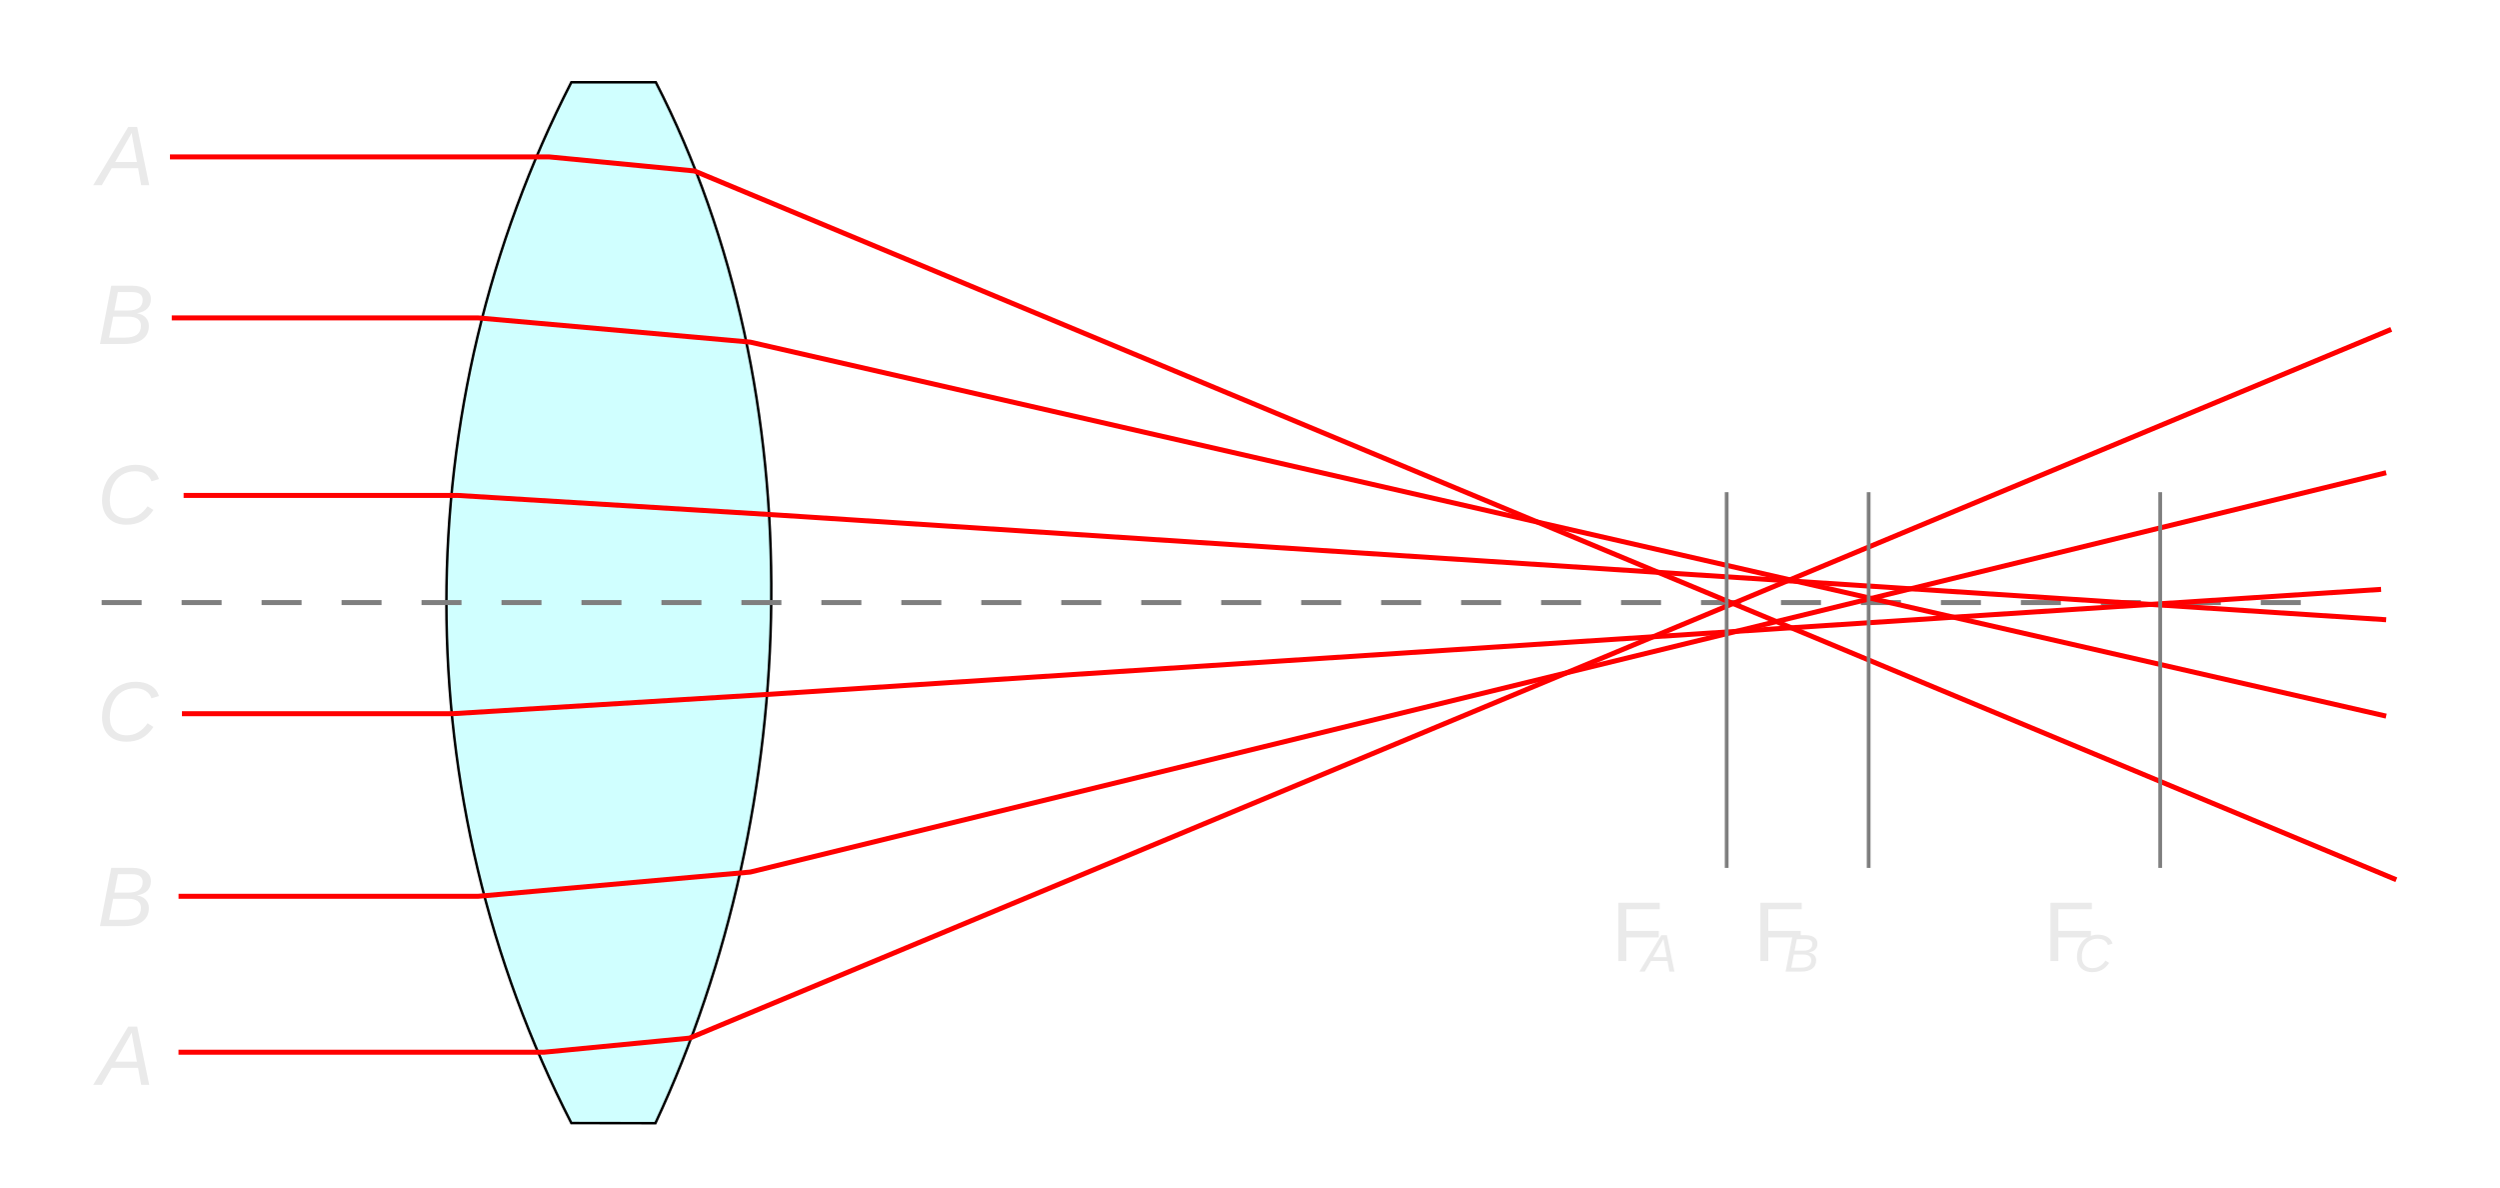
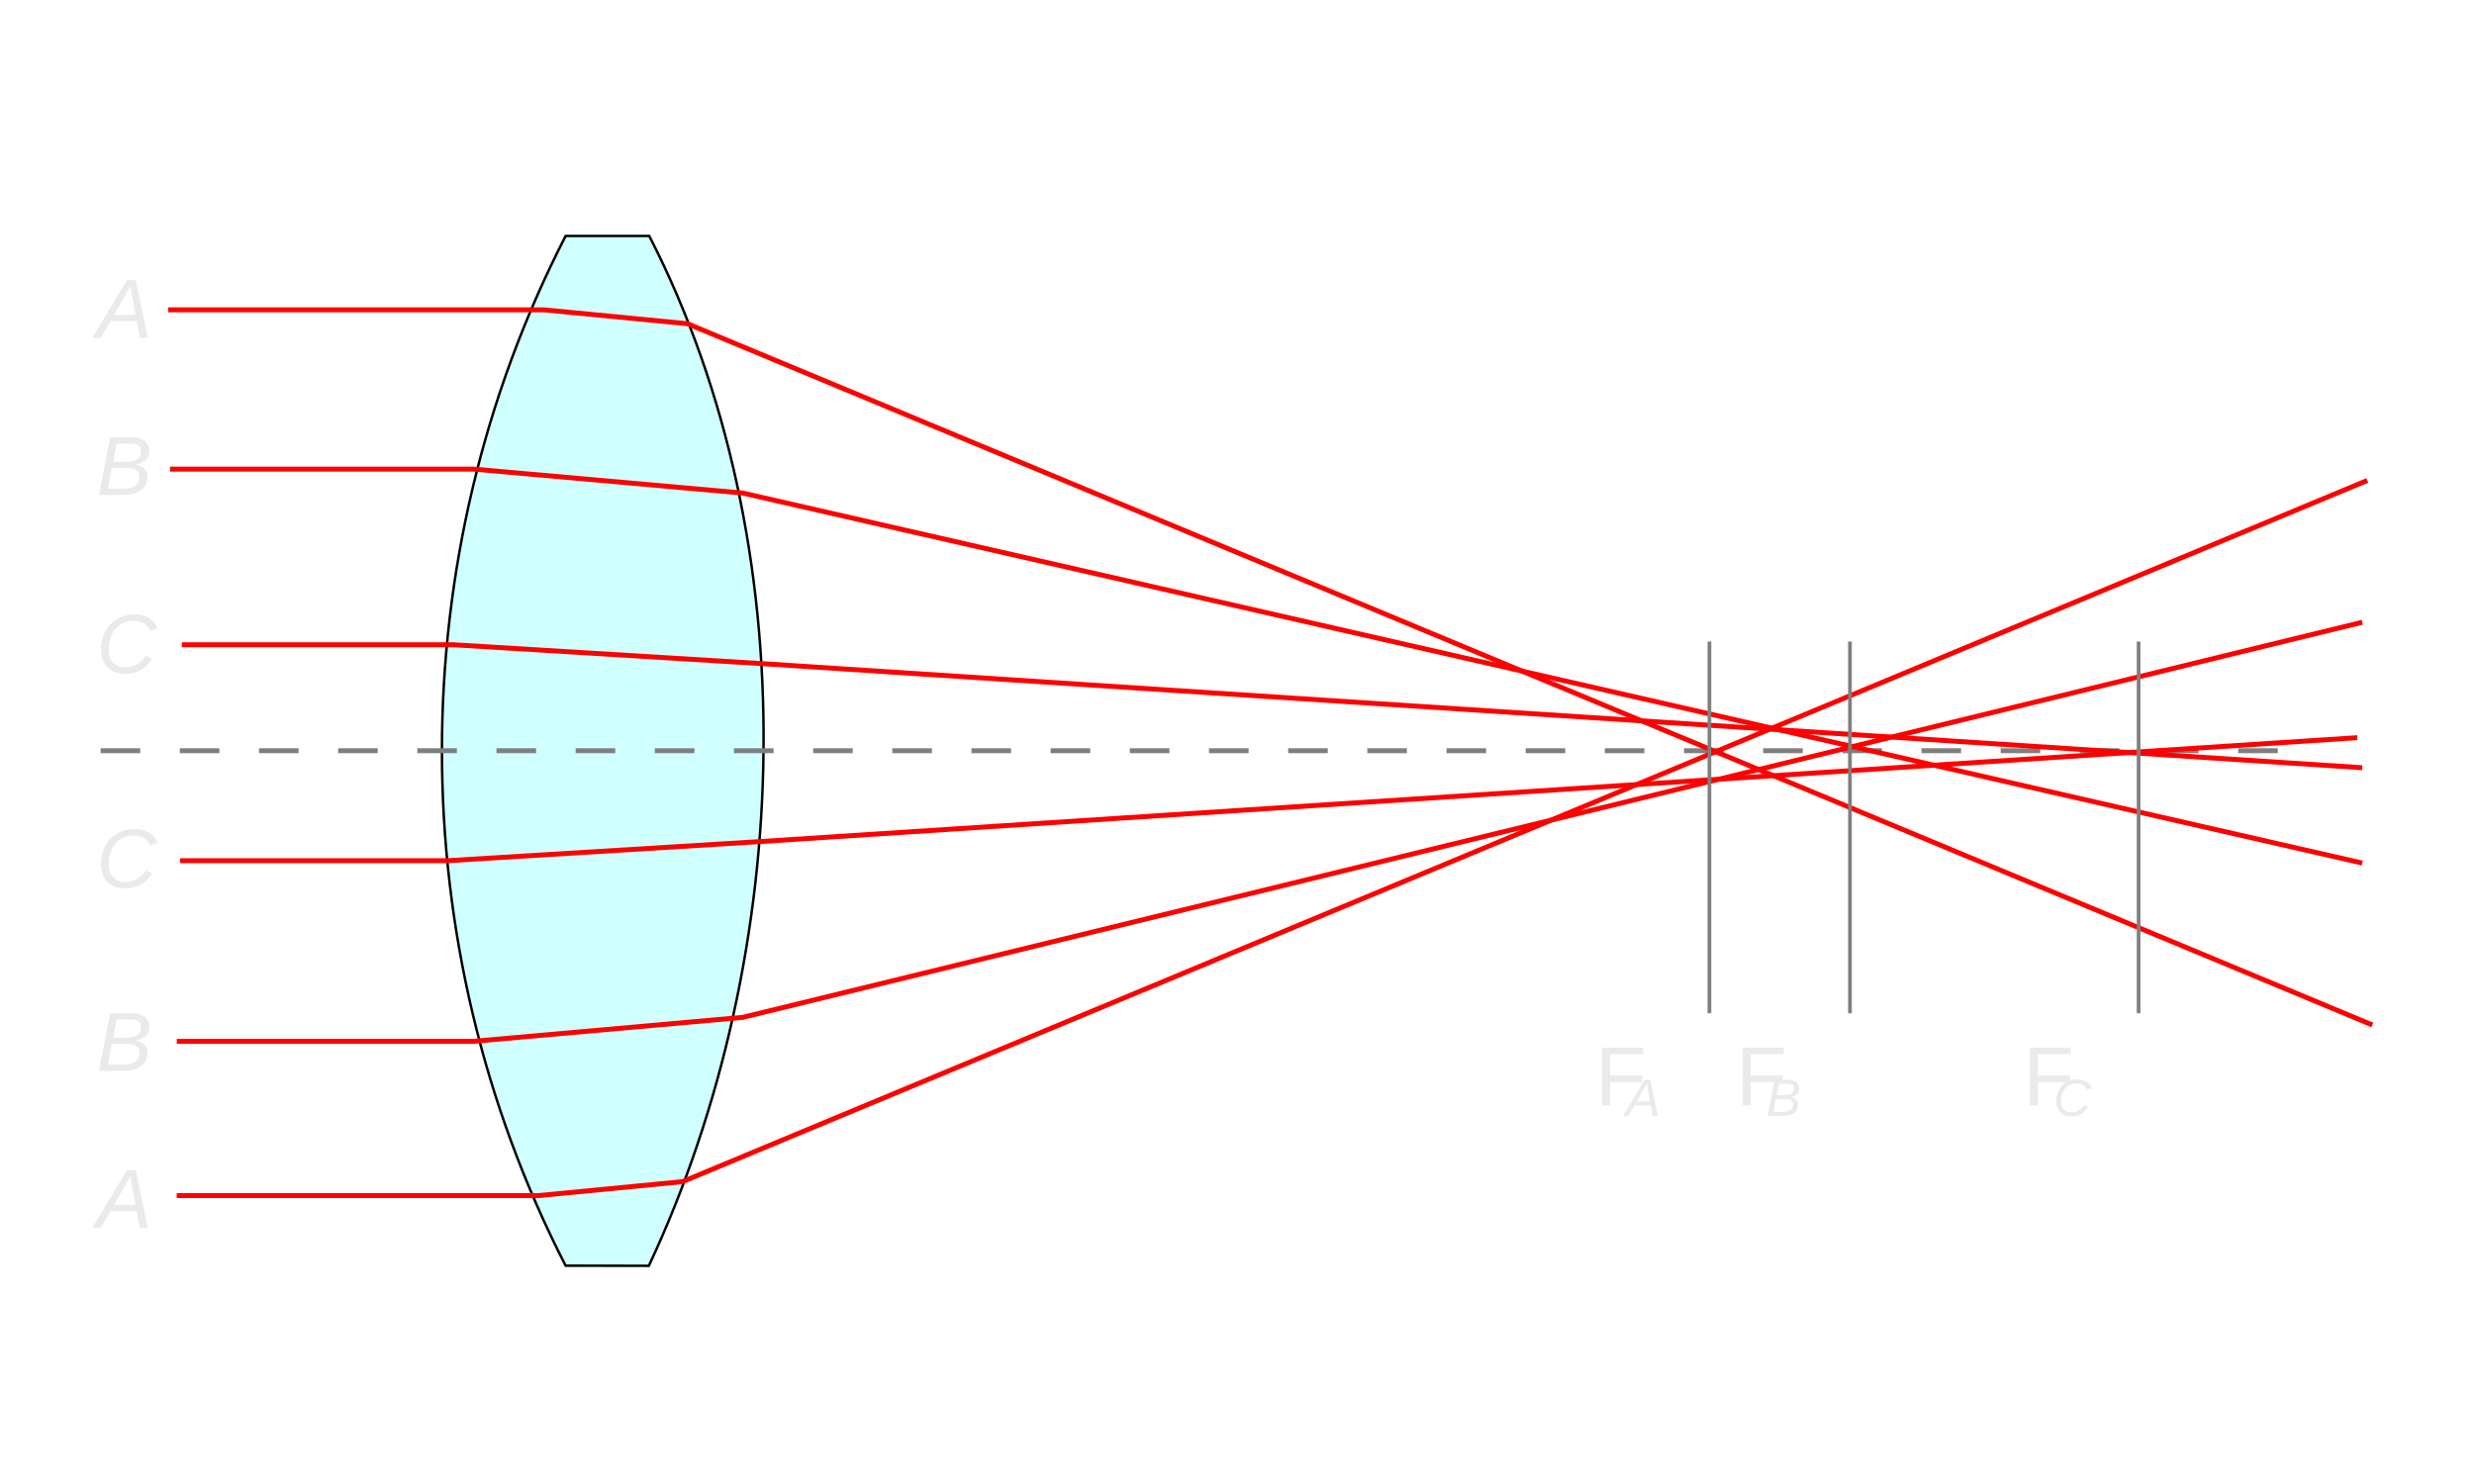
- <svg xmlns="http://www.w3.org/2000/svg" version="1.1" xml:space="preserve" style="shape-rendering:geometricPrecision; text-rendering:geometricPrecision; image-rendering:optimizeQuality; fill-rule:evenodd" viewBox="0 0 2362 1121.95" font-family="Arial, sans-serif">
+ <svg xmlns="http://www.w3.org/2000/svg" version="1.1" xml:space="preserve" style="shape-rendering:geometricPrecision; text-rendering:geometricPrecision; image-rendering:optimizeQuality; fill-rule:evenodd" viewBox="0 0 2362 1121.95" width="500" height="300" font-family="Arial, sans-serif">
  <defs>
    <style type="text/css">
   
    .str0 {stroke:#000000;stroke-width:2.362}
    .str3 {stroke:#7F7F7F;stroke-width:3.543}
    .str2 {stroke:#FF0000;stroke-width:4.724}
    .str1 {stroke:#7F7F7F;stroke-width:4.724;stroke-dasharray:37.792 37.792}
    .fil1 {fill:none}
    .fil2 {fill:#000000}
    .fil0 {fill:#D0FFFF}
   
    </style>
  </defs>
  <g id="Positive_x0020_lens">
    <path class="fil0 str0" d="M619.869 77.725c151.19,294.488 139.887,683.821 -0.394,983.482l-79.461 -0.129c-157.445,-306.67 -157.444,-676.682 0,-983.353l79.856 -0.001z">
      </path>
    <path class="fil1 str1" d="M96.077 569.301l2116.04 0" />
    <g font-size="80px" font-style="italic">
      <text x="92" y="175" fill="#EAEAEA">A</text>
      <path class="fil1 str2" d="M160.648 148.233l358.332 0 137.401 13.297 1608.56 669.668" />
      <text x="92" y="1025" fill="#EAEAEA">A</text>
      <path class="fil1 str2" d="M168.709 994.143l345.478 0 137.401 -13.297 1608.56 -669.668" />
      <text x="92" y="325" fill="#EAEAEA">B</text>
      <path class="fil1 str2" d="M162.338 300.351l289.546 0 257.214 22.882 1546.26 353.363" />
      <text x="92" y="875" fill="#EAEAEA">B</text>
      <path class="fil1 str2" d="M168.765 846.818l283.119 0 257.214 -22.882 1546.26 -377.327" />
      <text x="92" y="495" fill="#EAEAEA">C</text>
      <path class="fil1 str2" d="M173.557 468.088l259.156 0 295.554 18.088 1527.09 99.362" />
      <text x="92" y="700" fill="#EAEAEA">C</text>
      <path class="fil1 str2" d="M171.978 674.288l255.943 0 295.554 -18.088 1527.09 -99.362" />
    </g>
    <g font-size="80px" text-anchor="middle">
      <path class="fil1 str3" d="M1632.02 465 l0 355" />
      <text x="1632.02" y="908" fill="#EAEAEA">F<tspan dx="-20" baseline-shift="sub" font-size="50px" font-style="italic">A</tspan>
      </text>
      <path class="fil1 str3" d="M1766.21 465 l0 355" />
      <text x="1766.21" y="908" fill="#EAEAEA">F<tspan dx="-20" baseline-shift="sub" font-size="50px" font-style="italic">B</tspan>
      </text>
      <path class="fil1 str3" d="M2041.78 465 l0 355" />
      <text x="2041.78" y="908" fill="#EAEAEA">F<tspan dx="-20" baseline-shift="sub" font-size="50px" font-style="italic">C</tspan>
      </text>
    </g>
  </g>
</svg>
